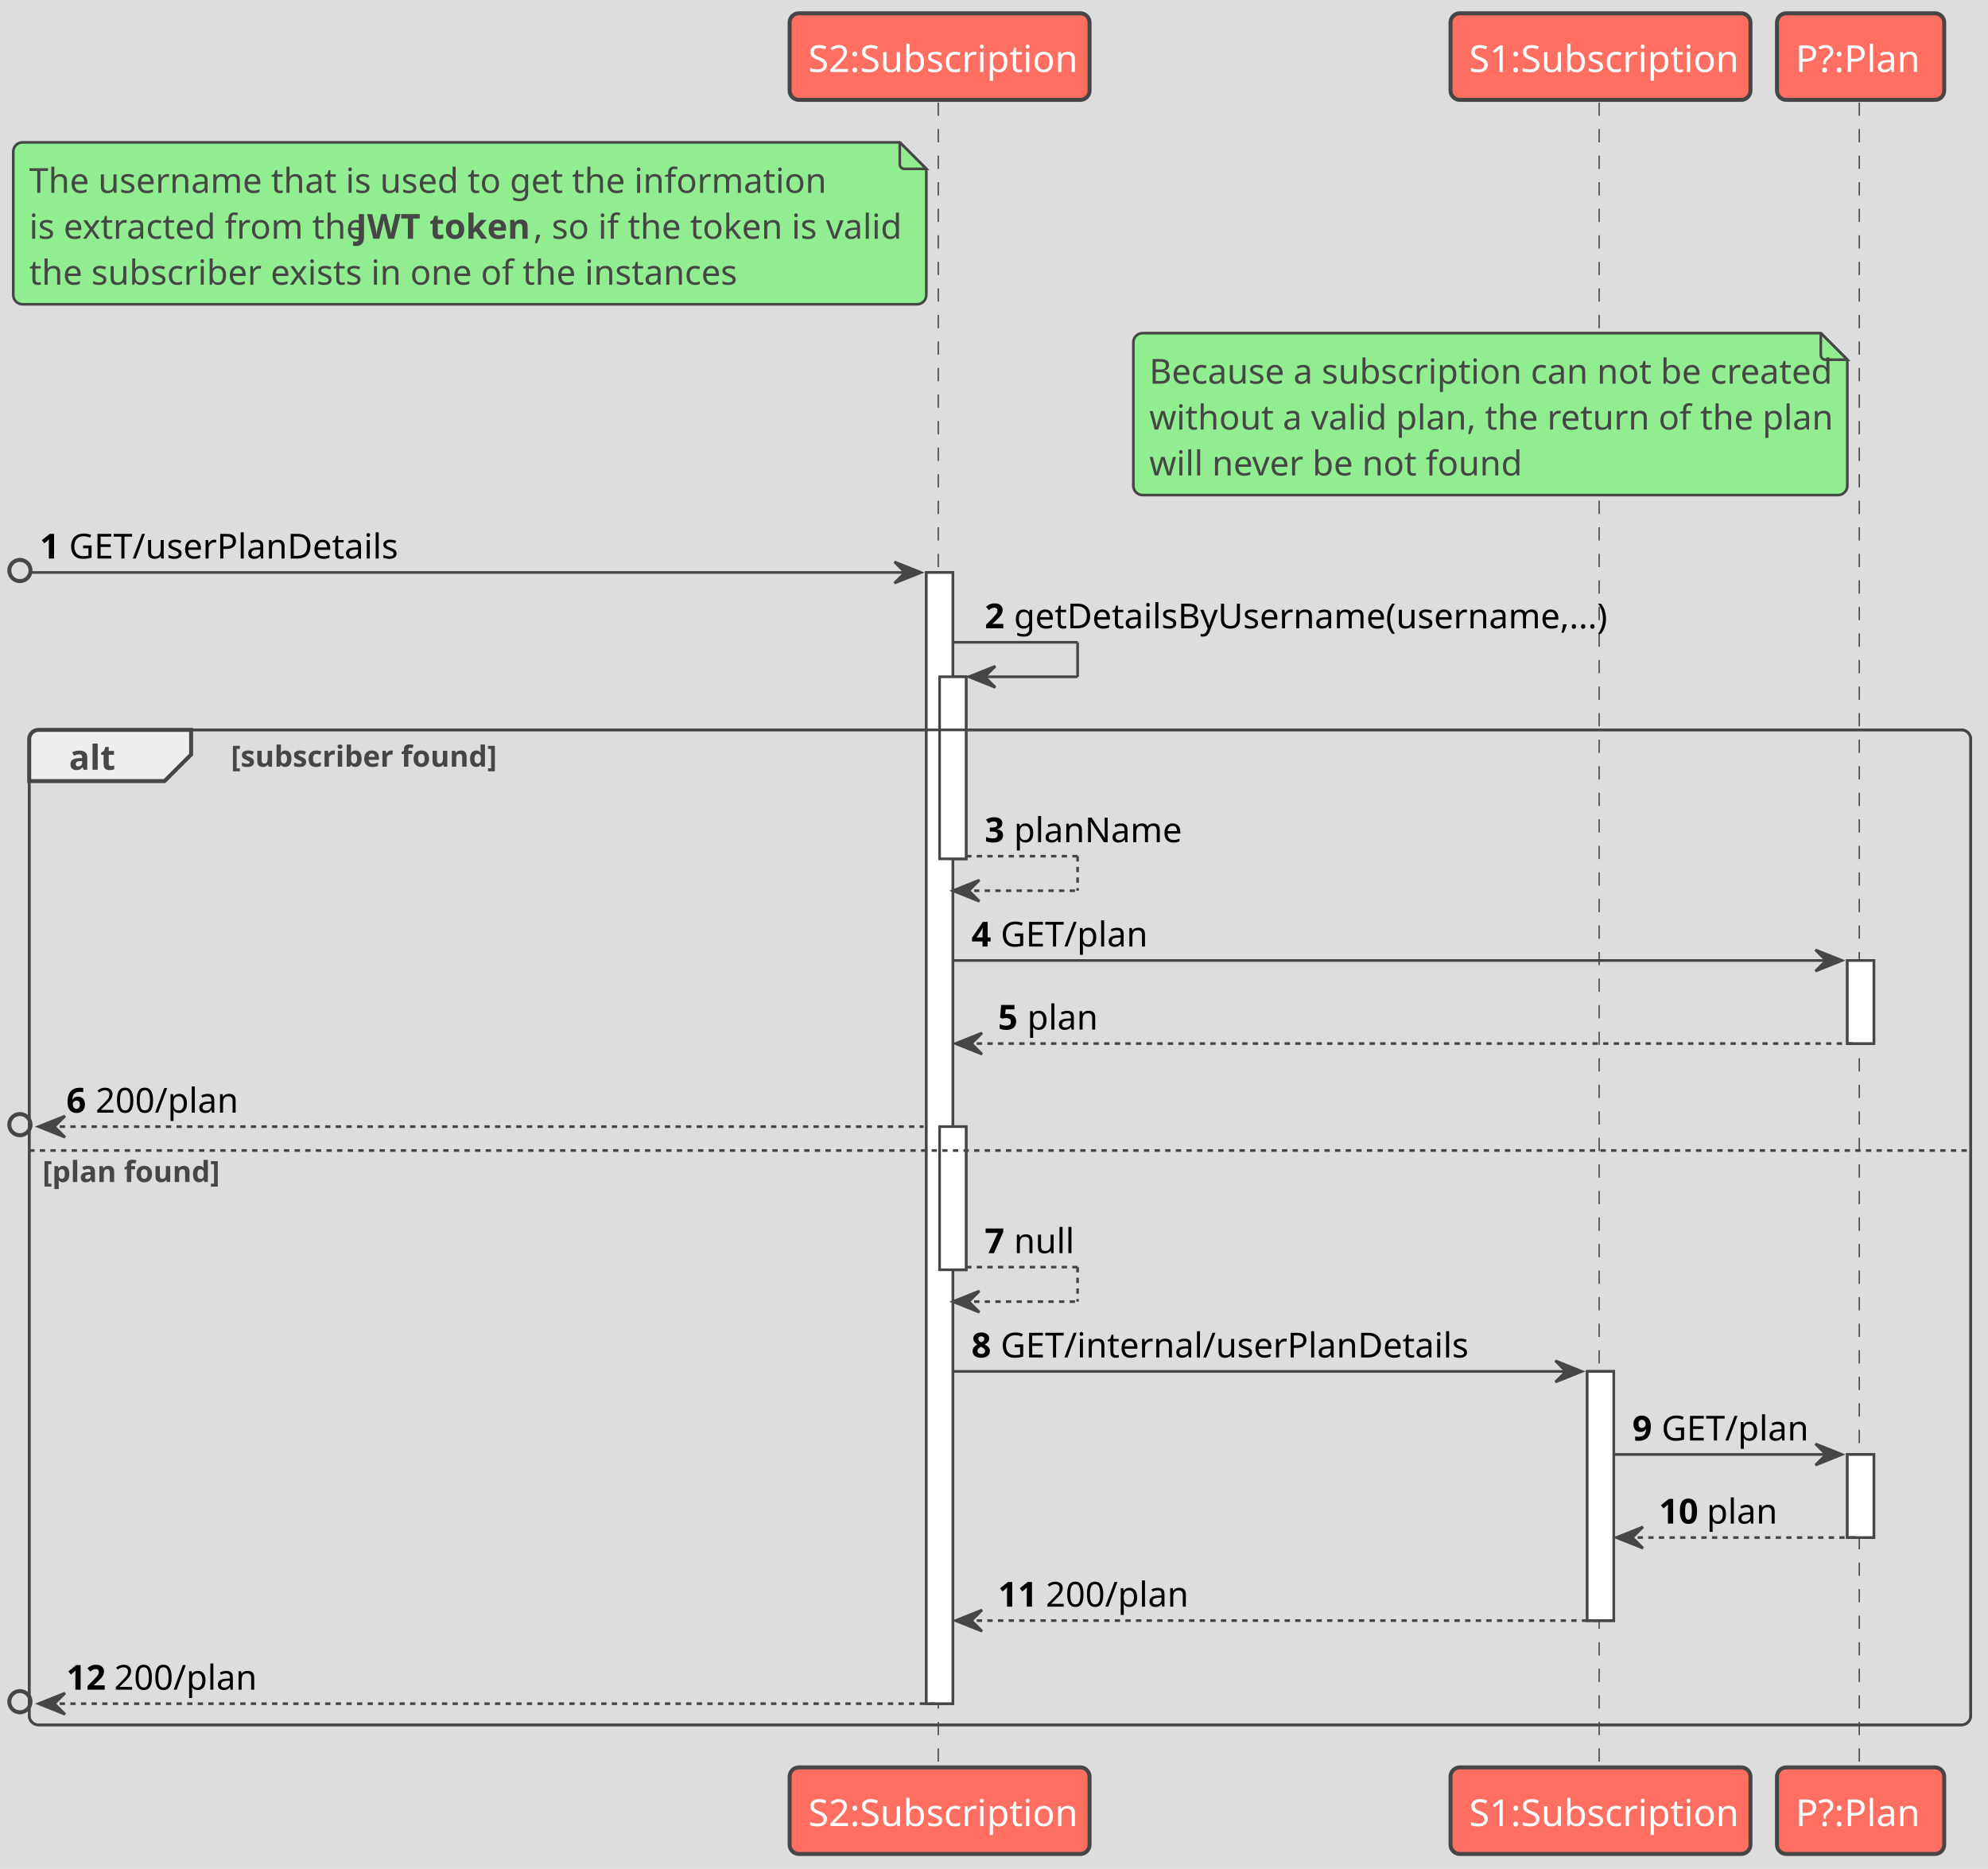
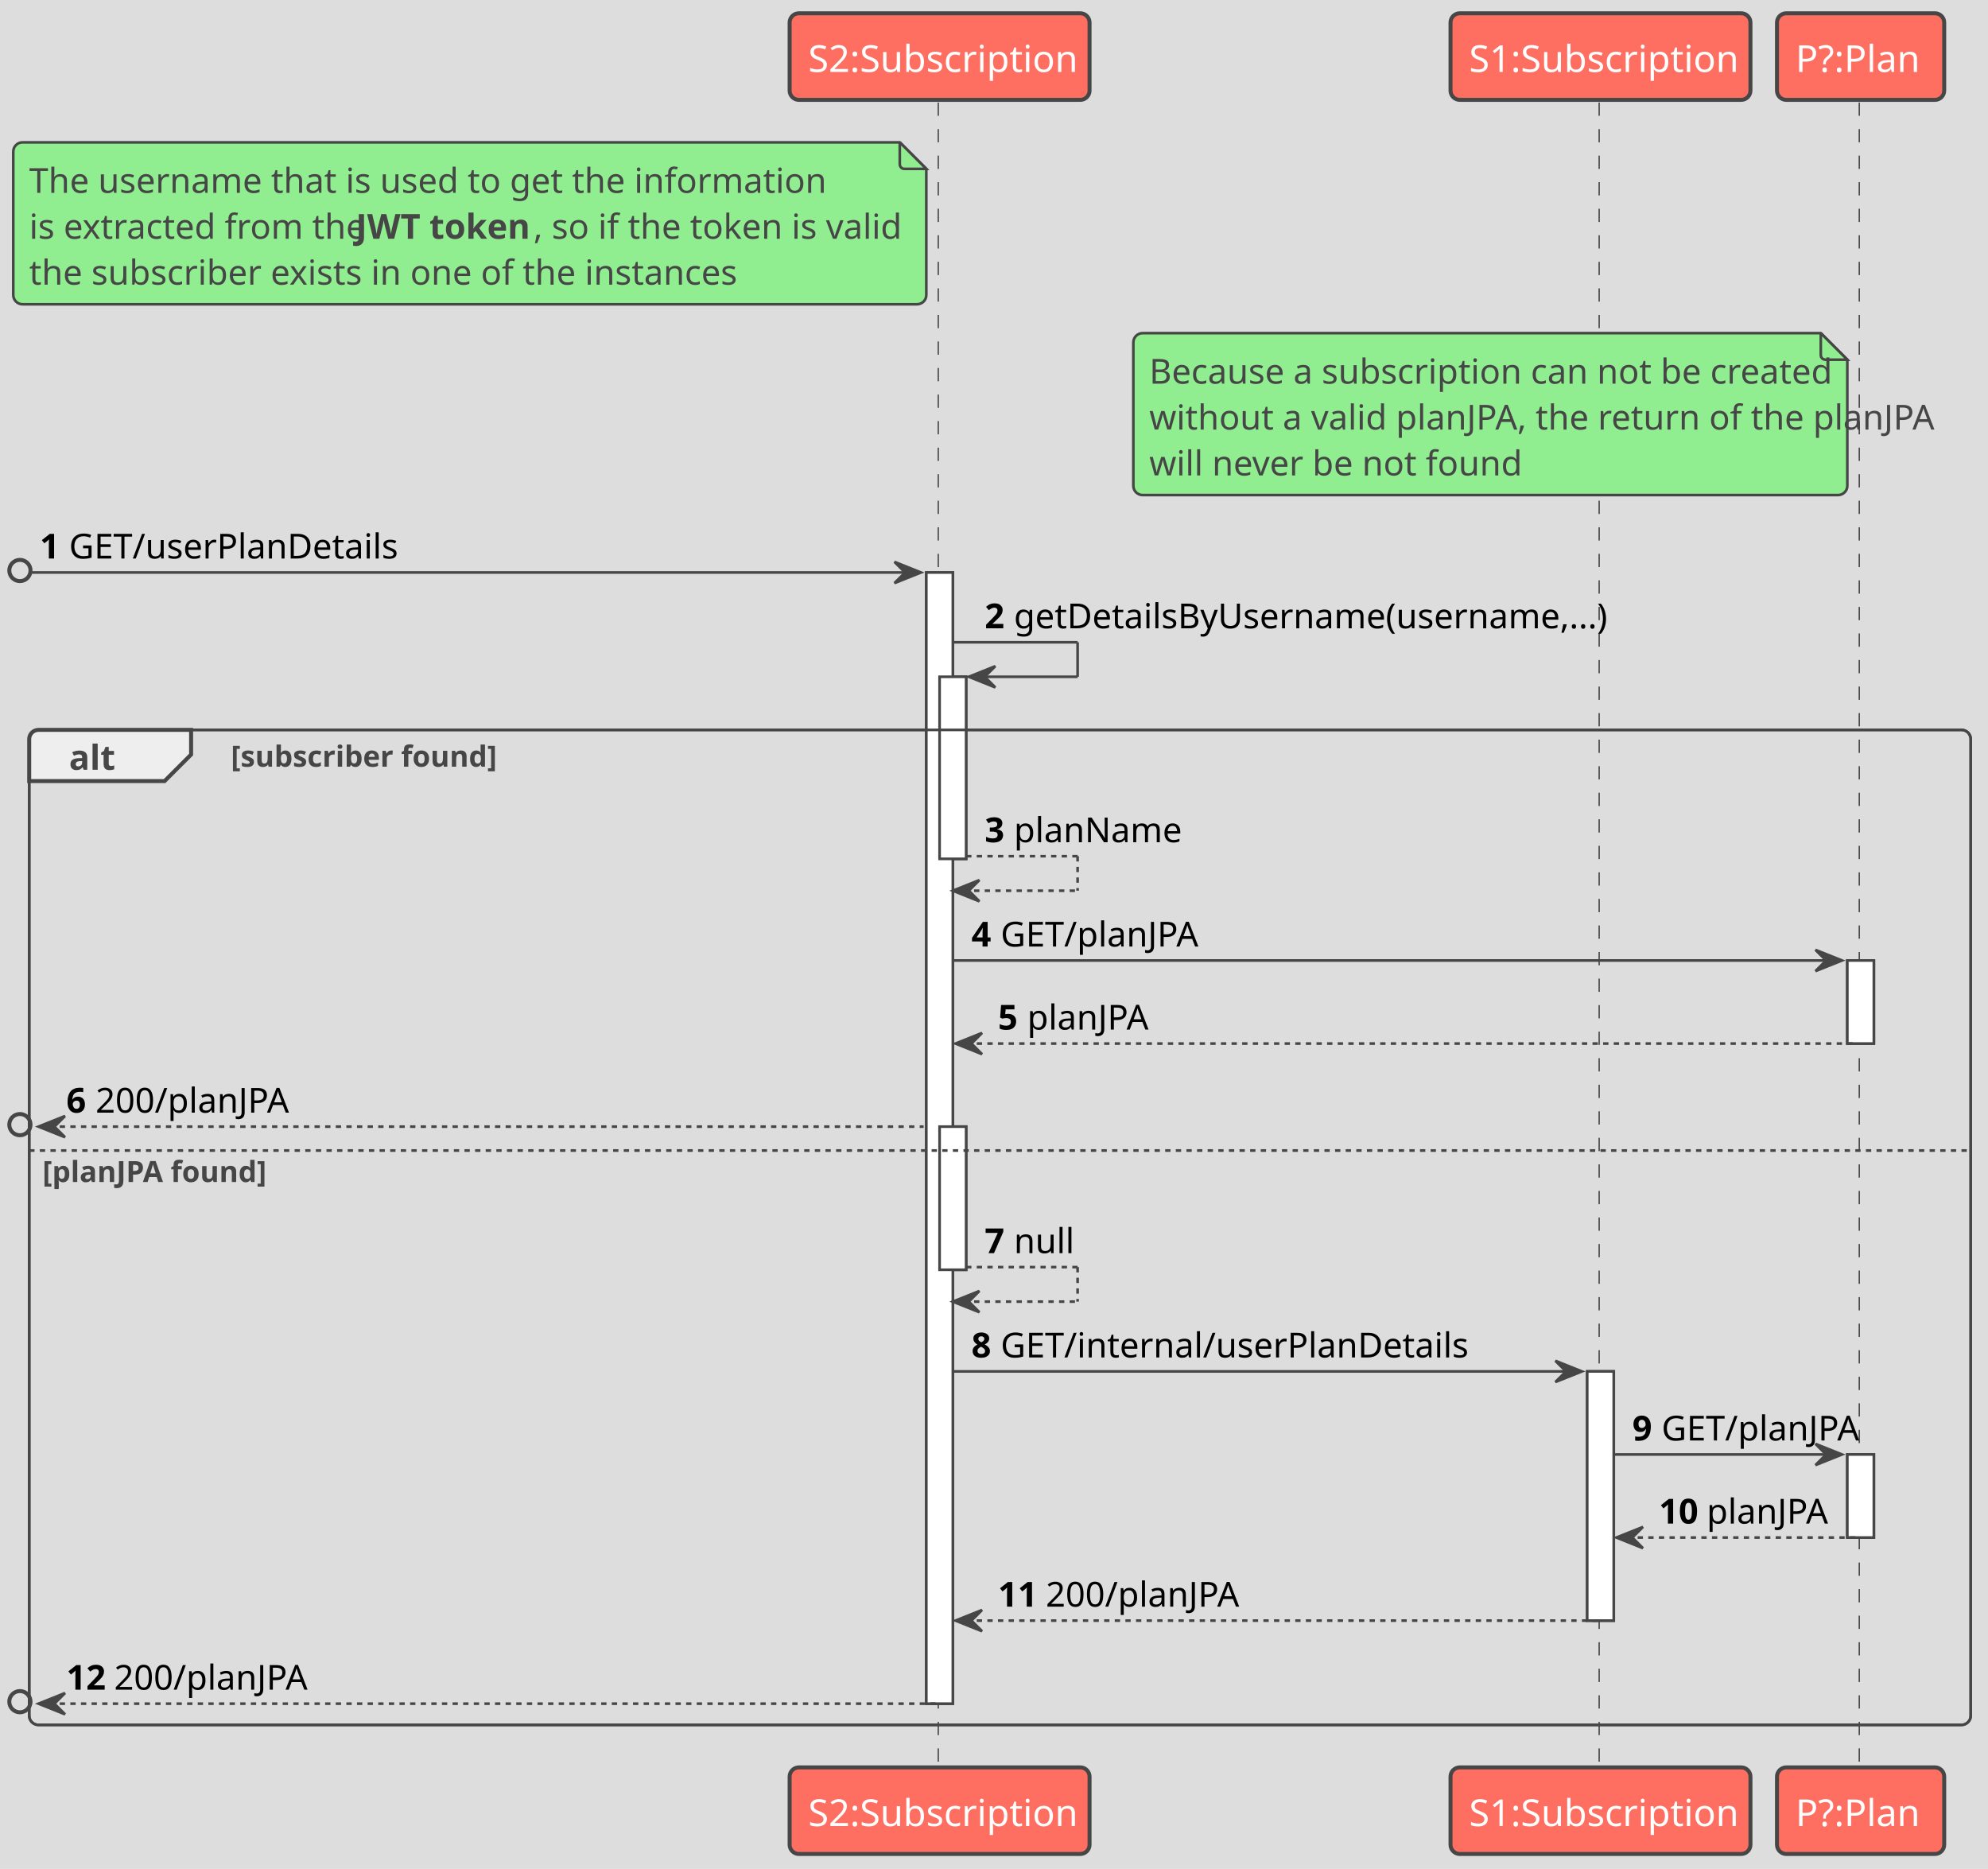
<svg xmlns="http://www.w3.org/2000/svg" contentStyleType="text/css" height="704px" preserveAspectRatio="none" style="width:749px;height:704px;background:#DDDDDD;" version="1.1" viewBox="0 0 749 704" width="749px" zoomAndPan="magnify">
  <defs />
  <g>
    <rect fill="#DDDDDD" height="704" style="stroke:none;stroke-width:1.0;" width="749" x="0" y="0" />
    <rect fill="#FFFFFF" height="426.123" style="stroke:#454645;stroke-width:1.0;" width="10" x="349" y="215.658" />
    <rect fill="#FFFFFF" height="68.582" style="stroke:#454645;stroke-width:1.0;" width="10" x="354" y="254.949" />
    <rect fill="#FFFFFF" height="53.922" style="stroke:#454645;stroke-width:1.0;" width="10" x="354" y="424.404" />
    <rect fill="#FFFFFF" height="93.873" style="stroke:#454645;stroke-width:1.0;" width="10" x="598" y="516.617" />
    <rect fill="#FFFFFF" height="31.291" style="stroke:#454645;stroke-width:1.0;" width="10" x="696" y="361.822" />
    <rect fill="#FFFFFF" height="31.291" style="stroke:#454645;stroke-width:1.0;" width="10" x="696" y="547.908" />
    <rect fill="none" height="374.832" rx="3.5" ry="3.5" style="stroke:#454645;stroke-width:1.0;" width="731.5" x="11" y="274.949" />
    <line style="stroke:#454645;stroke-width:0.5;stroke-dasharray:5.0,5.0;" x1="353.5" x2="353.5" y1="38.621" y2="666.781" />
    <line style="stroke:#454645;stroke-width:0.5;stroke-dasharray:5.0,5.0;" x1="602.5" x2="602.5" y1="38.621" y2="666.781" />
    <line style="stroke:#454645;stroke-width:0.5;stroke-dasharray:5.0,5.0;" x1="700.5" x2="700.5" y1="38.621" y2="666.781" />
    <rect fill="#FF6F61" height="32.621" rx="3.5" ry="3.5" style="stroke:#454645;stroke-width:1.5;" width="113" x="297.5" y="5" />
    <text fill="#FFFFFF" font-family="sans-serif" font-size="14" lengthAdjust="spacing" textLength="99" x="304.5" y="27.107">S2:Subscription</text>
    <rect fill="#FF6F61" height="32.621" rx="3.5" ry="3.5" style="stroke:#454645;stroke-width:1.5;" width="113" x="297.5" y="665.781" />
    <text fill="#FFFFFF" font-family="sans-serif" font-size="14" lengthAdjust="spacing" textLength="99" x="304.5" y="687.889">S2:Subscription</text>
    <rect fill="#FF6F61" height="32.621" rx="3.5" ry="3.5" style="stroke:#454645;stroke-width:1.5;" width="113" x="546.5" y="5" />
    <text fill="#FFFFFF" font-family="sans-serif" font-size="14" lengthAdjust="spacing" textLength="99" x="553.5" y="27.107">S1:Subscription</text>
    <rect fill="#FF6F61" height="32.621" rx="3.5" ry="3.5" style="stroke:#454645;stroke-width:1.5;" width="113" x="546.5" y="665.781" />
    <text fill="#FFFFFF" font-family="sans-serif" font-size="14" lengthAdjust="spacing" textLength="99" x="553.5" y="687.889">S1:Subscription</text>
    <rect fill="#FF6F61" height="32.621" rx="3.5" ry="3.5" style="stroke:#454645;stroke-width:1.5;" width="63" x="669.5" y="5" />
    <text fill="#FFFFFF" font-family="sans-serif" font-size="14" lengthAdjust="spacing" textLength="49" x="676.5" y="27.107">P?:Plan</text>
    <rect fill="#FF6F61" height="32.621" rx="3.5" ry="3.5" style="stroke:#454645;stroke-width:1.5;" width="63" x="669.5" y="665.781" />
    <text fill="#FFFFFF" font-family="sans-serif" font-size="14" lengthAdjust="spacing" textLength="49" x="676.5" y="687.889">P?:Plan</text>
    <rect fill="#FFFFFF" height="426.123" style="stroke:#454645;stroke-width:1.0;" width="10" x="349" y="215.658" />
    <rect fill="#FFFFFF" height="68.582" style="stroke:#454645;stroke-width:1.0;" width="10" x="354" y="254.949" />
    <rect fill="#FFFFFF" height="53.922" style="stroke:#454645;stroke-width:1.0;" width="10" x="354" y="424.404" />
    <rect fill="#FFFFFF" height="93.873" style="stroke:#454645;stroke-width:1.0;" width="10" x="598" y="516.617" />
    <rect fill="#FFFFFF" height="31.291" style="stroke:#454645;stroke-width:1.0;" width="10" x="696" y="361.822" />
    <rect fill="#FFFFFF" height="31.291" style="stroke:#454645;stroke-width:1.0;" width="10" x="696" y="547.908" />
    <path d="M5,57.121 L5,111.121 A3.5,3.5 0 0 0 8.5,114.621 L345.5,114.621 A3.5,3.5 0 0 0 349,111.121 L349,63.621 L339,53.621 L8.5,53.621 A3.5,3.5 0 0 0 5,57.121 " fill="#90EE90" style="stroke:#454645;stroke-width:1.0;" />
    <path d="M339,53.621 L339,61.871 A1.75,1.75 0 0 0 340.75,63.621 L349,63.621 L339,53.621 " fill="#90EE90" style="stroke:#454645;stroke-width:1.0;" />
    <text fill="#454645" font-family="sans-serif" font-size="13" lengthAdjust="spacing" textLength="280" x="11" y="72.649">The username that is used to get the information</text>
    <text fill="#454645" font-family="sans-serif" font-size="13" lengthAdjust="spacing" textLength="119" x="11" y="89.94">is extracted from the</text>
    <text fill="#454645" font-family="sans-serif" font-size="13" font-weight="bold" lengthAdjust="spacing" textLength="67" x="134" y="89.94">JWT token</text>
    <text fill="#454645" font-family="sans-serif" font-size="13" lengthAdjust="spacing" textLength="133" x="201" y="89.94">, so if the token is valid</text>
    <text fill="#454645" font-family="sans-serif" font-size="13" lengthAdjust="spacing" textLength="256" x="11" y="107.231">the subscriber exists in one of the instances</text>
    <path d="M427,128.994 L427,182.994 A3.5,3.5 0 0 0 430.5,186.494 L692.5,186.494 A3.5,3.5 0 0 0 696,182.994 L696,135.494 L686,125.494 L430.5,125.494 A3.5,3.5 0 0 0 427,128.994 " fill="#90EE90" style="stroke:#454645;stroke-width:1.0;" />
    <path d="M686,125.494 L686,133.744 A1.75,1.75 0 0 0 687.75,135.494 L696,135.494 L686,125.494 " fill="#90EE90" style="stroke:#454645;stroke-width:1.0;" />
    <text fill="#454645" font-family="sans-serif" font-size="13" lengthAdjust="spacing" textLength="248" x="433" y="144.523">Because a subscription can not be created</text>
-     <text fill="#454645" font-family="sans-serif" font-size="13" lengthAdjust="spacing" textLength="236" x="433" y="161.814">without a valid plan, the return of the plan</text>
+     <text fill="#454645" font-family="sans-serif" font-size="13" lengthAdjust="spacing" textLength="236" x="433" y="161.814">without a valid planJPA, the return of the planJPA</text>
    <text fill="#454645" font-family="sans-serif" font-size="13" lengthAdjust="spacing" textLength="127" x="433" y="179.105">will never be not found</text>
    <ellipse cx="7.5" cy="214.908" fill="none" rx="4" ry="4" style="stroke:#454645;stroke-width:1.5;" />
    <polygon fill="#454645" points="337,211.658,347,215.658,337,219.658,341,215.658" style="stroke:#454645;stroke-width:1.0;" />
    <line style="stroke:#454645;stroke-width:1.0;" x1="12" x2="343" y1="215.658" y2="215.658" />
    <text fill="#000000" font-family="sans-serif" font-size="13" font-weight="bold" lengthAdjust="spacing" textLength="7" x="15" y="210.395">1</text>
    <text fill="#000000" font-family="sans-serif" font-size="13" lengthAdjust="spacing" textLength="121" x="26" y="210.395">GET/userPlanDetails</text>
    <line style="stroke:#454645;stroke-width:1.0;" x1="359" x2="406" y1="241.949" y2="241.949" />
    <line style="stroke:#454645;stroke-width:1.0;" x1="406" x2="406" y1="241.949" y2="254.949" />
    <line style="stroke:#454645;stroke-width:1.0;" x1="365" x2="406" y1="254.949" y2="254.949" />
    <polygon fill="#454645" points="375,250.949,365,254.949,375,258.949,371,254.949" style="stroke:#454645;stroke-width:1.0;" />
    <text fill="#000000" font-family="sans-serif" font-size="13" font-weight="bold" lengthAdjust="spacing" textLength="7" x="371" y="236.686">2</text>
    <text fill="#000000" font-family="sans-serif" font-size="13" lengthAdjust="spacing" textLength="214" x="382" y="236.686">getDetailsByUsername(username,...)</text>
    <path d="M14.5,274.949 L72,274.949 L72,284.24 L62,294.24 L11,294.24 L11,278.449 A3.5,3.5 0 0 1 14.5,274.949 " fill="#EEEEEE" style="stroke:#454645;stroke-width:1.5;" />
    <rect fill="none" height="374.832" rx="3.5" ry="3.5" style="stroke:#454645;stroke-width:1.0;" width="731.5" x="11" y="274.949" />
    <text fill="#454645" font-family="sans-serif" font-size="13" font-weight="bold" lengthAdjust="spacing" textLength="16" x="26" y="289.978">alt</text>
    <text fill="#454645" font-family="sans-serif" font-size="11" font-weight="bold" lengthAdjust="spacing" textLength="104" x="87" y="288.819">[subscriber found]</text>
    <line style="stroke:#454645;stroke-width:1.0;stroke-dasharray:2.0,2.0;" x1="364" x2="406" y1="322.531" y2="322.531" />
    <line style="stroke:#454645;stroke-width:1.0;stroke-dasharray:2.0,2.0;" x1="406" x2="406" y1="322.531" y2="335.531" />
    <line style="stroke:#454645;stroke-width:1.0;stroke-dasharray:2.0,2.0;" x1="359" x2="406" y1="335.531" y2="335.531" />
    <polygon fill="#454645" points="369,331.531,359,335.531,369,339.531,365,335.531" style="stroke:#454645;stroke-width:1.0;" />
    <text fill="#000000" font-family="sans-serif" font-size="13" font-weight="bold" lengthAdjust="spacing" textLength="7" x="371" y="317.269">3</text>
    <text fill="#000000" font-family="sans-serif" font-size="13" lengthAdjust="spacing" textLength="58" x="382" y="317.269">planName</text>
    <polygon fill="#454645" points="684,357.822,694,361.822,684,365.822,688,361.822" style="stroke:#454645;stroke-width:1.0;" />
    <line style="stroke:#454645;stroke-width:1.0;" x1="359" x2="690" y1="361.822" y2="361.822" />
    <text fill="#000000" font-family="sans-serif" font-size="13" font-weight="bold" lengthAdjust="spacing" textLength="7" x="366" y="356.56">4</text>
-     <text fill="#000000" font-family="sans-serif" font-size="13" lengthAdjust="spacing" textLength="54" x="377" y="356.56">GET/plan</text>
+     <text fill="#000000" font-family="sans-serif" font-size="13" lengthAdjust="spacing" textLength="54" x="377" y="356.56">GET/planJPA</text>
    <polygon fill="#454645" points="370,389.113,360,393.113,370,397.113,366,393.113" style="stroke:#454645;stroke-width:1.0;" />
    <line style="stroke:#454645;stroke-width:1.0;stroke-dasharray:2.0,2.0;" x1="364" x2="700" y1="393.113" y2="393.113" />
    <text fill="#000000" font-family="sans-serif" font-size="13" font-weight="bold" lengthAdjust="spacing" textLength="7" x="376" y="387.851">5</text>
-     <text fill="#000000" font-family="sans-serif" font-size="13" lengthAdjust="spacing" textLength="24" x="387" y="387.851">plan</text>
+     <text fill="#000000" font-family="sans-serif" font-size="13" lengthAdjust="spacing" textLength="24" x="387" y="387.851">planJPA</text>
    <ellipse cx="7.5" cy="423.654" fill="none" rx="4" ry="4" style="stroke:#454645;stroke-width:1.5;" />
    <polygon fill="#454645" points="24.5,420.404,14.5,424.404,24.5,428.404,20.5,424.404" style="stroke:#454645;stroke-width:1.0;" />
    <line style="stroke:#454645;stroke-width:1.0;stroke-dasharray:2.0,2.0;" x1="22.5" x2="348" y1="424.404" y2="424.404" />
    <text fill="#000000" font-family="sans-serif" font-size="13" font-weight="bold" lengthAdjust="spacing" textLength="7" x="25" y="419.142">6</text>
-     <text fill="#000000" font-family="sans-serif" font-size="13" lengthAdjust="spacing" textLength="49" x="36" y="419.142">200/plan</text>
+     <text fill="#000000" font-family="sans-serif" font-size="13" lengthAdjust="spacing" textLength="49" x="36" y="419.142">200/planJPA</text>
    <line style="stroke:#454645;stroke-width:1.0;stroke-dasharray:2.0,2.0;" x1="11" x2="742.5" y1="433.404" y2="433.404" />
-     <text fill="#454645" font-family="sans-serif" font-size="11" font-weight="bold" lengthAdjust="spacing" textLength="66" x="16" y="445.274">[plan found]</text>
+     <text fill="#454645" font-family="sans-serif" font-size="11" font-weight="bold" lengthAdjust="spacing" textLength="66" x="16" y="445.274">[planJPA found]</text>
    <line style="stroke:#454645;stroke-width:1.0;stroke-dasharray:2.0,2.0;" x1="364" x2="406" y1="477.326" y2="477.326" />
    <line style="stroke:#454645;stroke-width:1.0;stroke-dasharray:2.0,2.0;" x1="406" x2="406" y1="477.326" y2="490.326" />
    <line style="stroke:#454645;stroke-width:1.0;stroke-dasharray:2.0,2.0;" x1="359" x2="406" y1="490.326" y2="490.326" />
    <polygon fill="#454645" points="369,486.326,359,490.326,369,494.326,365,490.326" style="stroke:#454645;stroke-width:1.0;" />
    <text fill="#000000" font-family="sans-serif" font-size="13" font-weight="bold" lengthAdjust="spacing" textLength="7" x="371" y="472.063">7</text>
    <text fill="#000000" font-family="sans-serif" font-size="13" lengthAdjust="spacing" textLength="20" x="382" y="472.063">null</text>
    <polygon fill="#454645" points="586,512.617,596,516.617,586,520.617,590,516.617" style="stroke:#454645;stroke-width:1.0;" />
    <line style="stroke:#454645;stroke-width:1.0;" x1="359" x2="592" y1="516.617" y2="516.617" />
    <text fill="#000000" font-family="sans-serif" font-size="13" font-weight="bold" lengthAdjust="spacing" textLength="7" x="366" y="511.354">8</text>
    <text fill="#000000" font-family="sans-serif" font-size="13" lengthAdjust="spacing" textLength="167" x="377" y="511.354">GET/internal/userPlanDetails</text>
    <polygon fill="#454645" points="684,543.908,694,547.908,684,551.908,688,547.908" style="stroke:#454645;stroke-width:1.0;" />
    <line style="stroke:#454645;stroke-width:1.0;" x1="608" x2="690" y1="547.908" y2="547.908" />
    <text fill="#000000" font-family="sans-serif" font-size="13" font-weight="bold" lengthAdjust="spacing" textLength="7" x="615" y="542.645">9</text>
-     <text fill="#000000" font-family="sans-serif" font-size="13" lengthAdjust="spacing" textLength="54" x="626" y="542.645">GET/plan</text>
+     <text fill="#000000" font-family="sans-serif" font-size="13" lengthAdjust="spacing" textLength="54" x="626" y="542.645">GET/planJPA</text>
    <polygon fill="#454645" points="619,575.199,609,579.199,619,583.199,615,579.199" style="stroke:#454645;stroke-width:1.0;" />
    <line style="stroke:#454645;stroke-width:1.0;stroke-dasharray:2.0,2.0;" x1="613" x2="700" y1="579.199" y2="579.199" />
    <text fill="#000000" font-family="sans-serif" font-size="13" font-weight="bold" lengthAdjust="spacing" textLength="14" x="625" y="573.937">10</text>
-     <text fill="#000000" font-family="sans-serif" font-size="13" lengthAdjust="spacing" textLength="24" x="643" y="573.937">plan</text>
+     <text fill="#000000" font-family="sans-serif" font-size="13" lengthAdjust="spacing" textLength="24" x="643" y="573.937">planJPA</text>
    <polygon fill="#454645" points="370,606.49,360,610.49,370,614.49,366,610.49" style="stroke:#454645;stroke-width:1.0;" />
    <line style="stroke:#454645;stroke-width:1.0;stroke-dasharray:2.0,2.0;" x1="364" x2="602" y1="610.49" y2="610.49" />
    <text fill="#000000" font-family="sans-serif" font-size="13" font-weight="bold" lengthAdjust="spacing" textLength="14" x="376" y="605.227">11</text>
-     <text fill="#000000" font-family="sans-serif" font-size="13" lengthAdjust="spacing" textLength="49" x="394" y="605.227">200/plan</text>
+     <text fill="#000000" font-family="sans-serif" font-size="13" lengthAdjust="spacing" textLength="49" x="394" y="605.227">200/planJPA</text>
    <ellipse cx="7.5" cy="641.031" fill="none" rx="4" ry="4" style="stroke:#454645;stroke-width:1.5;" />
    <polygon fill="#454645" points="24.5,637.781,14.5,641.781,24.5,645.781,20.5,641.781" style="stroke:#454645;stroke-width:1.0;" />
    <line style="stroke:#454645;stroke-width:1.0;stroke-dasharray:2.0,2.0;" x1="22.5" x2="353" y1="641.781" y2="641.781" />
    <text fill="#000000" font-family="sans-serif" font-size="13" font-weight="bold" lengthAdjust="spacing" textLength="14" x="25" y="636.519">12</text>
-     <text fill="#000000" font-family="sans-serif" font-size="13" lengthAdjust="spacing" textLength="49" x="43" y="636.519">200/plan</text>
+     <text fill="#000000" font-family="sans-serif" font-size="13" lengthAdjust="spacing" textLength="49" x="43" y="636.519">200/planJPA</text>
  </g>
</svg>
